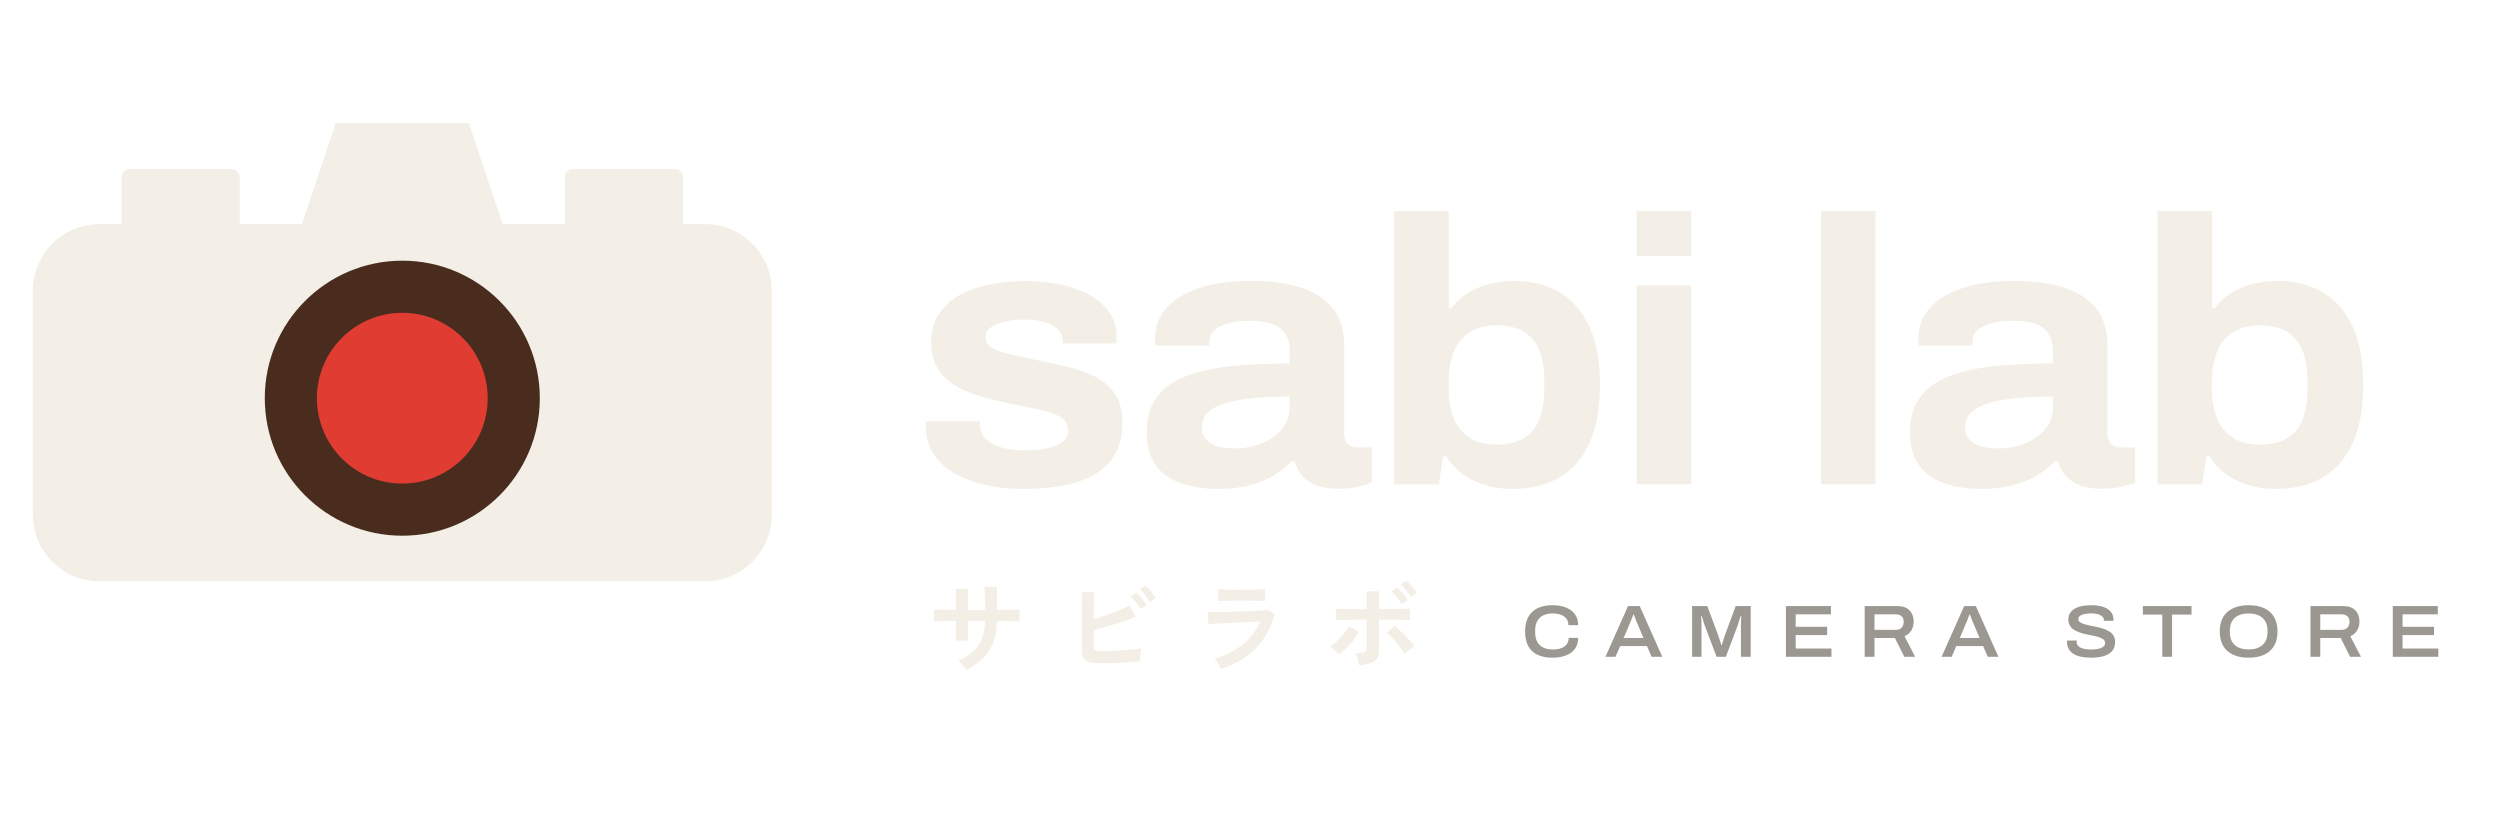
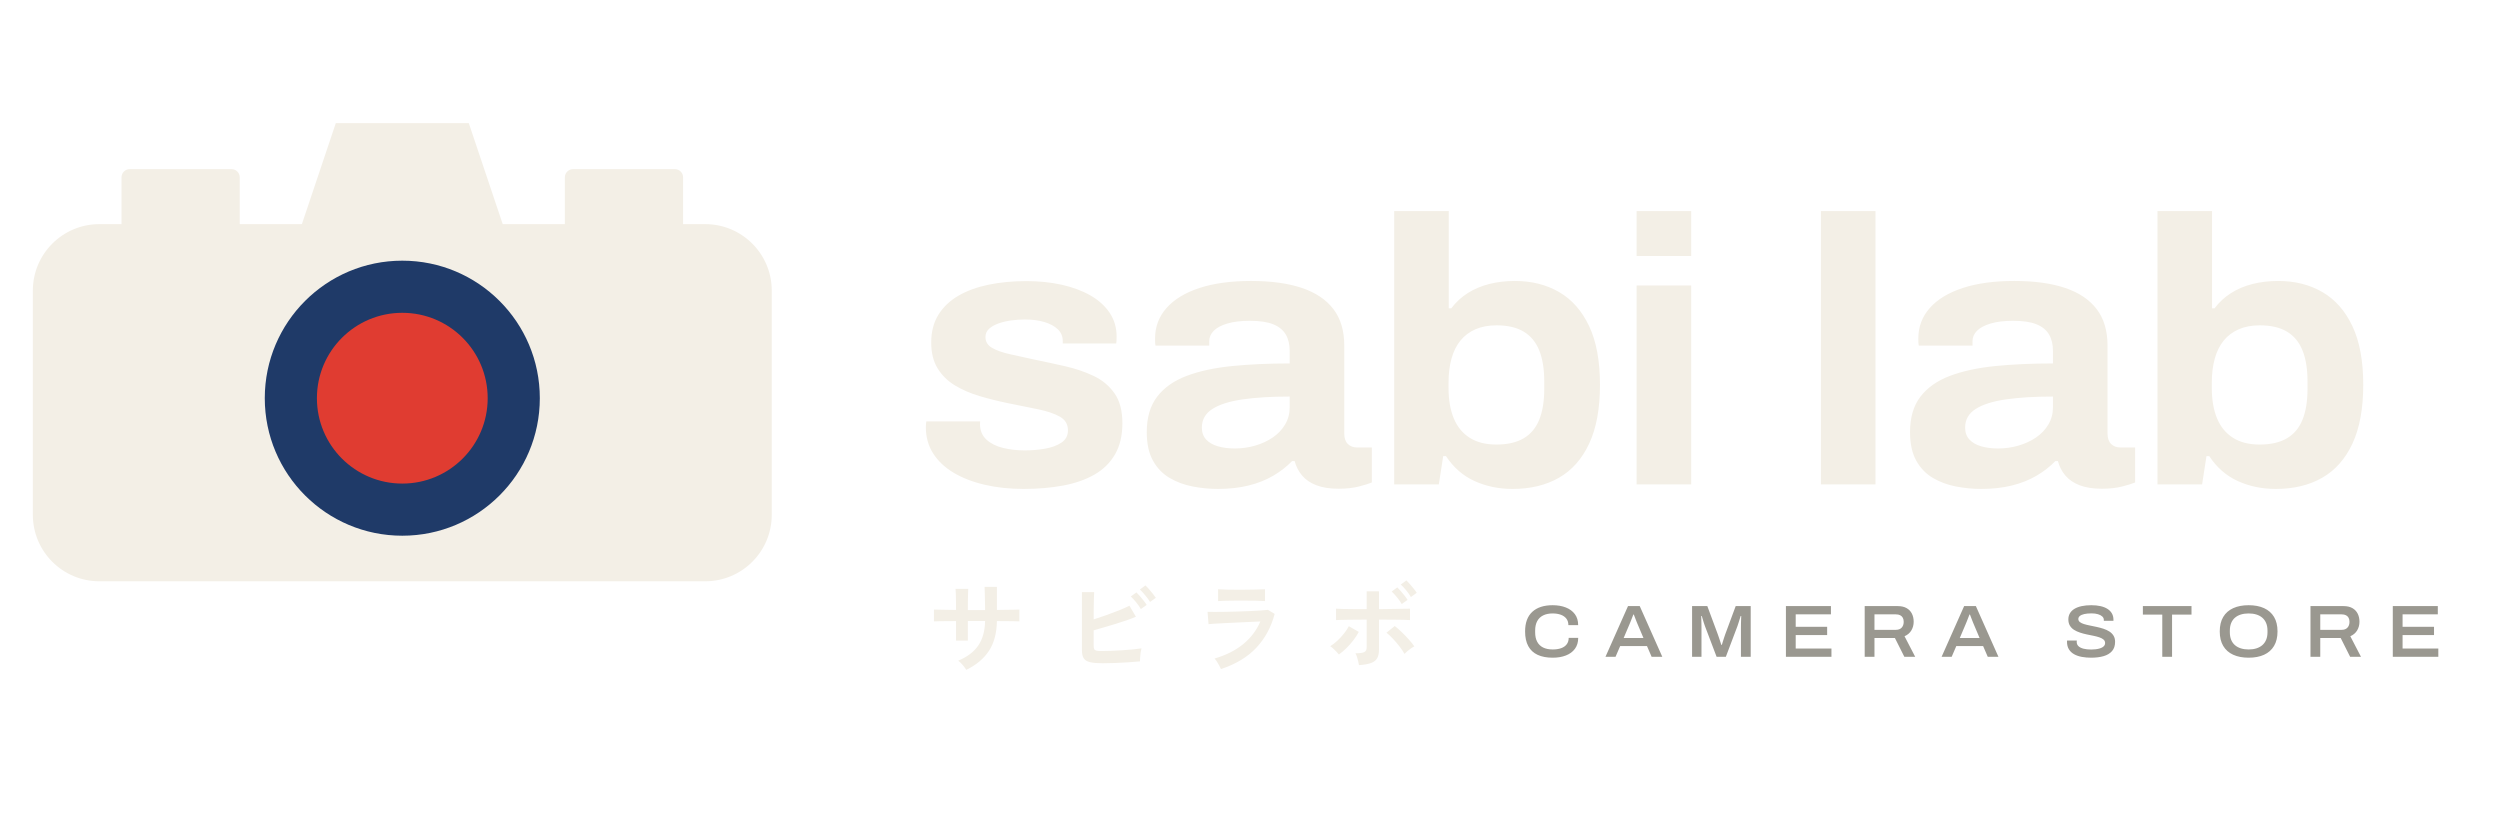
<svg xmlns="http://www.w3.org/2000/svg" viewBox="0 0 609 200">
  <rect x="8" y="54.6" width="180" height="87.0" rx="16.2" fill="#F3EFE6" />
  <path d="M72.8 56.8 L81.8 30.0 H114.2 L123.2 56.8 Z" fill="#F3EFE6" />
  <rect x="29.6" y="41.2" width="28.8" height="15.6" rx="2" fill="#F3EFE6" />
  <rect x="137.6" y="41.2" width="28.8" height="15.6" rx="2" fill="#F3EFE6" />
-   <circle cx="98.0" cy="97.0" r="33.5" fill="#4A2C1F" />
+   <circle cx="98.0" cy="97.0" r="33.5" fill="#1F3A68" />
  <circle cx="98.0" cy="97.0" r="20.8" fill="#E03C31" />
  <path d="M249.361 119.104Q244.197 119.104 239.844 118.083Q235.49 117.062 232.283 115.144Q229.077 113.225 227.307 110.441Q225.537 107.658 225.537 104.063Q225.537 103.643 225.573 103.285Q225.609 102.927 225.652 102.657H238.77Q238.75 102.844 238.739 103.068Q238.727 103.292 238.727 103.476Q238.796 105.727 240.324 107.114Q241.852 108.501 244.332 109.111Q246.812 109.72 249.629 109.72Q252.118 109.72 254.531 109.307Q256.944 108.894 258.548 107.834Q260.153 106.774 260.153 104.839Q260.153 102.614 258.178 101.5Q256.203 100.386 252.856 99.695Q249.508 99.004 245.385 98.181Q241.891 97.459 238.58 96.471Q235.268 95.482 232.631 93.89Q229.994 92.298 228.419 89.76Q226.844 87.221 226.844 83.44Q226.844 79.5 228.591 76.681Q230.338 73.861 233.455 72.047Q236.573 70.233 240.805 69.355Q245.037 68.476 250.008 68.476Q254.616 68.476 258.582 69.352Q262.548 70.227 265.571 71.937Q268.593 73.648 270.299 76.184Q272.006 78.72 272.006 81.97Q272.006 82.464 271.981 82.978Q271.957 83.491 271.914 83.672H258.884V83.077Q258.884 81.353 257.677 80.209Q256.47 79.065 254.409 78.445Q252.347 77.825 249.631 77.825Q248.041 77.825 246.343 78.054Q244.645 78.283 243.232 78.789Q241.819 79.296 240.938 80.095Q240.057 80.895 240.057 82.108Q240.057 83.811 241.681 84.746Q243.305 85.682 246.007 86.281Q248.71 86.879 251.889 87.575Q255.638 88.347 259.446 89.211Q263.254 90.075 266.415 91.579Q269.577 93.084 271.496 95.816Q273.414 98.549 273.414 103.107Q273.414 107.568 271.633 110.661Q269.852 113.754 266.625 115.601Q263.398 117.448 258.994 118.276Q254.591 119.104 249.361 119.104ZM296.682 119.104Q293.638 119.104 290.566 118.515Q287.493 117.926 284.945 116.439Q282.397 114.951 280.874 112.233Q279.352 109.514 279.352 105.263Q279.352 99.939 281.881 96.634Q284.41 93.33 289.05 91.574Q293.69 89.817 300.088 89.175Q306.485 88.533 314.169 88.533V85.497Q314.169 83.115 313.214 81.484Q312.259 79.853 310.163 79Q308.068 78.146 304.443 78.146Q301.23 78.146 299.007 78.802Q296.784 79.458 295.677 80.568Q294.569 81.677 294.569 83.144V84.186H281.487Q281.395 83.769 281.384 83.375Q281.372 82.981 281.372 82.443Q281.372 78.19 284.159 75.035Q286.945 71.88 292.175 70.16Q297.404 68.441 304.746 68.441Q312.079 68.441 317.132 70.141Q322.186 71.842 324.824 75.305Q327.462 78.768 327.462 84.178V105.612Q327.462 107.3 328.333 108.152Q329.205 109.004 330.599 109.004H334.182V117.529Q333.184 117.957 331.048 118.506Q328.913 119.055 326.058 119.055Q322.882 119.055 320.688 118.216Q318.494 117.377 317.2 115.849Q315.906 114.322 315.373 112.321H314.749Q312.8 114.341 310.15 115.893Q307.5 117.445 304.146 118.274Q300.793 119.104 296.682 119.104ZM300.808 109.25Q303.368 109.25 305.764 108.551Q308.16 107.852 310.046 106.57Q311.931 105.289 313.05 103.411Q314.169 101.533 314.169 99.218V96.598Q307.537 96.598 302.721 97.29Q297.906 97.982 295.339 99.627Q292.772 101.272 292.772 104.153Q292.772 105.934 293.807 107.059Q294.843 108.184 296.672 108.717Q298.501 109.25 300.808 109.25ZM368.457 119.104Q363.421 119.104 359.203 117.188Q354.985 115.272 352.243 111.116H351.564L350.498 118.0H339.628V51.421H352.921V75.113H353.528Q355.183 72.9 357.528 71.406Q359.872 69.913 362.794 69.177Q365.717 68.441 369.007 68.441Q375.15 68.441 379.816 71.156Q384.481 73.87 387.118 79.458Q389.754 85.045 389.754 93.721Q389.754 102.414 387.131 108.044Q384.507 113.675 379.746 116.389Q374.986 119.104 368.457 119.104ZM364.505 108.293Q368.587 108.293 371.171 106.767Q373.755 105.241 374.966 102.219Q376.178 99.197 376.178 94.762V92.895Q376.178 88.41 374.966 85.379Q373.755 82.347 371.194 80.8Q368.633 79.252 364.551 79.252Q361.611 79.252 359.414 80.216Q357.216 81.179 355.761 82.97Q354.305 84.761 353.584 87.36Q352.864 89.959 352.864 93.21V94.518Q352.864 98.836 354.139 101.913Q355.414 104.99 358.017 106.642Q360.62 108.293 364.505 108.293ZM398.678 62.358V51.421H411.971V62.358ZM398.678 118.0V69.545H411.971V118.0ZM443.574 118.0V51.421H456.867V118.0ZM482.614 119.104Q479.57 119.104 476.498 118.515Q473.425 117.926 470.877 116.439Q468.329 114.951 466.806 112.233Q465.284 109.514 465.284 105.263Q465.284 99.939 467.813 96.634Q470.342 93.33 474.982 91.574Q479.622 89.817 486.02 89.175Q492.417 88.533 500.101 88.533V85.497Q500.101 83.115 499.146 81.484Q498.191 79.853 496.095 79Q494 78.146 490.375 78.146Q487.162 78.146 484.939 78.802Q482.716 79.458 481.609 80.568Q480.501 81.677 480.501 83.144V84.186H467.419Q467.327 83.769 467.316 83.375Q467.304 82.981 467.304 82.443Q467.304 78.19 470.091 75.035Q472.877 71.88 478.107 70.16Q483.336 68.441 490.678 68.441Q498.011 68.441 503.064 70.141Q508.118 71.842 510.756 75.305Q513.394 78.768 513.394 84.178V105.612Q513.394 107.3 514.265 108.152Q515.137 109.004 516.531 109.004H520.114V117.529Q519.116 117.957 516.98 118.506Q514.845 119.055 511.99 119.055Q508.814 119.055 506.62 118.216Q504.426 117.377 503.132 115.849Q501.838 114.322 501.305 112.321H500.681Q498.732 114.341 496.082 115.893Q493.432 117.445 490.078 118.274Q486.725 119.104 482.614 119.104ZM486.74 109.25Q489.3 109.25 491.696 108.551Q494.092 107.852 495.978 106.57Q497.863 105.289 498.982 103.411Q500.101 101.533 500.101 99.218V96.598Q493.469 96.598 488.653 97.29Q483.838 97.982 481.271 99.627Q478.704 101.272 478.704 104.153Q478.704 105.934 479.739 107.059Q480.775 108.184 482.604 108.717Q484.433 109.25 486.74 109.25ZM554.389 119.104Q549.353 119.104 545.135 117.188Q540.917 115.272 538.175 111.116H537.496L536.43 118.0H525.56V51.421H538.853V75.113H539.46Q541.115 72.9 543.46 71.406Q545.804 69.913 548.726 69.177Q551.649 68.441 554.939 68.441Q561.082 68.441 565.748 71.156Q570.413 73.87 573.05 79.458Q575.686 85.045 575.686 93.721Q575.686 102.414 573.063 108.044Q570.439 113.675 565.678 116.389Q560.918 119.104 554.389 119.104ZM550.437 108.293Q554.519 108.293 557.103 106.767Q559.687 105.241 560.898 102.219Q562.11 99.197 562.11 94.762V92.895Q562.11 88.41 560.898 85.379Q559.687 82.347 557.126 80.8Q554.565 79.252 550.483 79.252Q547.543 79.252 545.346 80.216Q543.148 81.179 541.693 82.97Q540.237 84.761 539.516 87.36Q538.796 89.959 538.796 93.21V94.518Q538.796 98.836 540.071 101.913Q541.346 104.99 543.949 106.642Q546.552 108.293 550.437 108.293Z" fill="#F3EFE6" />
  <path d="M235.384 163.176Q235.072 162.672 234.52 162.0Q233.968 161.328 233.416 160.944Q236.704 159.576 238.3 157.26Q239.896 154.944 239.968 151.272H235.768V156.048H232.888V151.296Q231.712 151.296 230.62 151.308Q229.528 151.32 228.7 151.332Q227.872 151.344 227.512 151.368V148.488Q227.776 148.488 228.58 148.512Q229.384 148.536 230.524 148.548Q231.664 148.56 232.888 148.584Q232.888 147.48 232.876 146.448Q232.864 145.416 232.84 144.612Q232.816 143.808 232.768 143.448H235.864Q235.84 143.808 235.816 144.624Q235.792 145.44 235.78 146.484Q235.768 147.528 235.768 148.608H239.968Q239.968 147.768 239.944 146.688Q239.92 145.608 239.896 144.588Q239.872 143.568 239.848 142.968H242.848V148.584Q244.024 148.56 245.116 148.548Q246.208 148.536 247.06 148.524Q247.912 148.512 248.32 148.488V151.368Q247.936 151.344 247.084 151.332Q246.232 151.32 245.128 151.308Q244.024 151.296 242.848 151.296Q242.776 155.712 240.904 158.556Q239.032 161.4 235.384 163.176ZM268.6 161.568Q266.68 161.568 265.576 161.316Q264.472 161.064 264.016 160.392Q263.56 159.72 263.56 158.424V144.24H266.536Q266.512 144.816 266.476 145.86Q266.44 146.904 266.428 148.212Q266.416 149.52 266.416 150.888Q267.856 150.432 269.476 149.856Q271.096 149.28 272.596 148.68Q274.096 148.08 275.128 147.552L276.712 150.24Q275.704 150.672 274.42 151.116Q273.136 151.56 271.72 151.992Q270.304 152.424 268.936 152.82Q267.568 153.216 266.416 153.552V157.296Q266.416 157.848 266.548 158.124Q266.68 158.4 267.088 158.496Q267.496 158.592 268.288 158.592Q269.32 158.592 270.616 158.544Q271.912 158.496 273.28 158.412Q274.648 158.328 275.896 158.208Q277.144 158.088 278.056 157.944Q277.936 158.376 277.852 158.988Q277.768 159.6 277.732 160.188Q277.696 160.776 277.696 161.112Q276.424 161.232 274.816 161.34Q273.208 161.448 271.576 161.508Q269.944 161.568 268.6 161.568ZM277.912 148.368Q277.48 147.6 276.76 146.712Q276.04 145.824 275.464 145.296L276.832 144.312Q277.168 144.624 277.66 145.188Q278.152 145.752 278.62 146.352Q279.088 146.952 279.328 147.36ZM280.144 146.64Q279.856 146.136 279.424 145.572Q278.992 145.008 278.524 144.48Q278.056 143.952 277.672 143.616L279.016 142.608Q279.376 142.92 279.868 143.484Q280.36 144.048 280.828 144.636Q281.296 145.224 281.56 145.632ZM297.424 162.984Q297.28 162.648 297.028 162.168Q296.776 161.688 296.464 161.208Q296.152 160.728 295.864 160.416Q300.016 159.216 302.824 156.924Q305.632 154.632 307.024 151.392Q305.824 151.44 304.3 151.512Q302.776 151.584 301.204 151.656Q299.632 151.728 298.228 151.8Q296.824 151.872 295.804 151.932Q294.784 151.992 294.4 152.04L294.16 149.04Q294.784 149.064 295.936 149.064Q297.088 149.064 298.528 149.04Q299.968 149.016 301.504 148.968Q303.04 148.92 304.492 148.86Q305.944 148.8 307.096 148.716Q308.248 148.632 308.872 148.56L310.504 149.544Q309.256 154.344 306.064 157.764Q302.872 161.184 297.424 162.984ZM296.728 146.424V143.544Q297.64 143.616 299.104 143.64Q300.568 143.664 302.488 143.664Q304.336 143.664 305.8 143.616Q307.264 143.568 308.152 143.544V146.424Q307.24 146.352 305.86 146.328Q304.48 146.304 302.488 146.304Q301.408 146.304 300.292 146.316Q299.176 146.328 298.228 146.352Q297.28 146.376 296.728 146.424ZM331.048 162.024Q331 161.664 330.868 161.124Q330.736 160.584 330.568 160.044Q330.4 159.504 330.184 159.144Q331.768 159.144 332.344 158.844Q332.92 158.544 332.92 157.728V150.936Q331.816 150.936 330.628 150.948Q329.44 150.96 328.372 150.972Q327.304 150.984 326.524 151.008Q325.744 151.032 325.456 151.056V148.272Q325.936 148.32 327.1 148.344Q328.264 148.368 329.8 148.38Q331.336 148.392 332.92 148.392V144.048H335.92V148.392Q337.528 148.368 339.112 148.344Q340.696 148.32 341.884 148.296Q343.072 148.272 343.48 148.272V151.056Q343.048 151.008 341.896 150.984Q340.744 150.96 339.184 150.948Q337.624 150.936 335.92 150.936V158.328Q335.92 159.528 335.5 160.308Q335.08 161.088 334.024 161.496Q332.968 161.904 331.048 162.024ZM326.152 159.432Q325.936 159.144 325.552 158.748Q325.168 158.352 324.76 157.98Q324.352 157.608 324.04 157.416Q324.952 156.864 325.816 156.048Q326.68 155.232 327.412 154.308Q328.144 153.384 328.576 152.544L331 153.936Q330.472 154.944 329.668 155.988Q328.864 157.032 327.952 157.92Q327.04 158.808 326.152 159.432ZM342.136 159.288Q341.704 158.496 340.948 157.512Q340.192 156.528 339.34 155.616Q338.488 154.704 337.744 154.128L339.76 152.496Q340.576 153.12 341.488 154.008Q342.4 154.896 343.216 155.808Q344.032 156.72 344.536 157.464Q344.176 157.632 343.708 157.956Q343.24 158.28 342.82 158.64Q342.4 159.0 342.136 159.288ZM343.696 145.44Q343.264 144.672 342.544 143.796Q341.824 142.92 341.224 142.392L342.592 141.384Q342.928 141.696 343.42 142.26Q343.912 142.824 344.392 143.412Q344.872 144.0 345.112 144.408ZM341.464 147.144Q341.032 146.376 340.312 145.5Q339.592 144.624 339.016 144.096L340.384 143.088Q340.72 143.4 341.212 143.964Q341.704 144.528 342.172 145.128Q342.64 145.728 342.88 146.136Z" fill="#F3EFE6" />
  <path d="M378.239 160.216Q376.063 160.216 374.56 159.517Q373.057 158.817 372.285 157.395Q371.513 155.973 371.513 153.818Q371.513 150.66 373.263 149.044Q375.014 147.428 378.229 147.428Q380.03 147.428 381.432 147.978Q382.835 148.529 383.637 149.604Q384.439 150.68 384.439 152.279H382.056Q382.056 151.338 381.571 150.706Q381.087 150.075 380.225 149.755Q379.363 149.435 378.22 149.435Q376.871 149.435 375.916 149.91Q374.961 150.385 374.462 151.313Q373.963 152.242 373.963 153.608V154.029Q373.963 155.412 374.463 156.342Q374.963 157.272 375.918 157.741Q376.874 158.209 378.235 158.209Q379.426 158.209 380.298 157.896Q381.171 157.583 381.651 156.952Q382.131 156.32 382.131 155.39H384.448Q384.448 156.975 383.651 158.051Q382.854 159.127 381.456 159.671Q380.057 160.216 378.239 160.216ZM391.092 160.0 396.581 147.644H399.44L404.937 160.0H402.336L401.207 157.384H394.672L393.543 160.0ZM395.526 155.409H400.343L398.939 152.094Q398.858 151.906 398.724 151.578Q398.591 151.25 398.451 150.882Q398.31 150.515 398.186 150.19Q398.061 149.865 397.998 149.7H397.88Q397.743 150.062 397.561 150.531Q397.378 151.001 397.21 151.427Q397.041 151.853 396.931 152.102ZM412.191 160.0V147.644H415.904L418.461 154.536Q418.577 154.854 418.732 155.319Q418.886 155.784 419.042 156.253Q419.199 156.722 419.311 157.091H419.443Q419.539 156.761 419.679 156.311Q419.819 155.861 419.973 155.389Q420.127 154.917 420.258 154.545L422.814 147.644H426.472V160.0H424.091V152.975Q424.091 152.425 424.104 151.828Q424.117 151.231 424.138 150.746Q424.159 150.26 424.167 150.056H424.024Q423.959 150.277 423.817 150.723Q423.675 151.169 423.525 151.656Q423.374 152.143 423.248 152.503L420.416 160.0H418.164L415.323 152.512Q415.19 152.151 415.047 151.706Q414.905 151.261 414.78 150.819Q414.654 150.378 414.556 150.056H414.414Q414.431 150.41 414.444 150.924Q414.456 151.438 414.469 151.977Q414.482 152.515 414.482 152.975V160.0ZM435.051 160.0V147.644H446.016V149.659H437.433V152.687H445.092V154.702H437.433V157.985H446.141V160.0ZM454.239 160.0V147.644H462.266Q463.588 147.644 464.45 148.138Q465.311 148.631 465.741 149.491Q466.171 150.35 466.171 151.456Q466.171 152.623 465.61 153.564Q465.05 154.505 463.943 154.99L466.543 160.0H463.9L461.599 155.418H456.621V160.0ZM456.621 153.428H461.841Q462.75 153.428 463.245 152.896Q463.741 152.364 463.741 151.478Q463.741 150.898 463.524 150.493Q463.307 150.088 462.884 149.873Q462.461 149.659 461.841 149.659H456.621ZM472.974 160.0 478.463 147.644H481.322L486.819 160.0H484.218L483.089 157.384H476.554L475.425 160.0ZM477.408 155.409H482.225L480.821 152.094Q480.74 151.906 480.606 151.578Q480.473 151.25 480.333 150.882Q480.192 150.515 480.068 150.19Q479.943 149.865 479.88 149.7H479.762Q479.625 150.062 479.443 150.531Q479.26 151.001 479.092 151.427Q478.923 151.853 478.813 152.102ZM509.414 160.216Q508.218 160.216 507.148 160.021Q506.078 159.827 505.263 159.374Q504.449 158.92 503.986 158.175Q503.523 157.43 503.523 156.329Q503.523 156.251 503.528 156.169Q503.532 156.088 503.541 156.039H505.917Q505.908 156.096 505.899 156.199Q505.89 156.301 505.89 156.405Q505.89 157.007 506.318 157.412Q506.746 157.818 507.542 158.022Q508.338 158.225 509.406 158.225Q509.961 158.225 510.466 158.166Q510.972 158.107 511.397 157.989Q511.823 157.871 512.14 157.685Q512.457 157.498 512.631 157.24Q512.804 156.982 512.804 156.653Q512.804 156.132 512.429 155.804Q512.053 155.476 511.415 155.26Q510.778 155.043 509.978 154.88Q509.177 154.717 508.328 154.54Q507.478 154.364 506.678 154.097Q505.878 153.831 505.24 153.431Q504.602 153.031 504.227 152.408Q503.851 151.786 503.851 150.892Q503.851 150.052 504.23 149.404Q504.609 148.756 505.336 148.315Q506.064 147.875 507.098 147.652Q508.131 147.428 509.442 147.428Q510.707 147.428 511.708 147.659Q512.708 147.89 513.407 148.344Q514.106 148.797 514.471 149.456Q514.836 150.115 514.836 150.971V151.227H512.493V151.001Q512.493 150.522 512.113 150.171Q511.733 149.82 511.064 149.62Q510.394 149.419 509.517 149.419Q508.428 149.419 507.71 149.587Q506.993 149.756 506.638 150.063Q506.282 150.37 506.282 150.785Q506.282 151.241 506.658 151.536Q507.033 151.832 507.671 152.026Q508.309 152.221 509.11 152.379Q509.91 152.537 510.759 152.722Q511.608 152.907 512.409 153.166Q513.209 153.425 513.847 153.835Q514.485 154.245 514.861 154.858Q515.236 155.471 515.236 156.35Q515.236 157.751 514.493 158.604Q513.75 159.456 512.437 159.836Q511.124 160.216 509.414 160.216ZM526.731 160.0V149.722H522.004V147.644H533.851V149.722H529.113V160.0ZM547.763 160.216Q545.591 160.216 544.009 159.497Q542.426 158.778 541.579 157.352Q540.731 155.926 540.731 153.822Q540.731 151.7 541.579 150.283Q542.426 148.866 544.009 148.147Q545.591 147.428 547.763 147.428Q549.956 147.428 551.532 148.147Q553.107 148.866 553.955 150.283Q554.803 151.7 554.803 153.822Q554.803 155.926 553.955 157.352Q553.107 158.778 551.532 159.497Q549.956 160.216 547.763 160.216ZM547.767 158.209Q548.811 158.209 549.653 157.946Q550.495 157.682 551.1 157.161Q551.704 156.639 552.033 155.853Q552.361 155.066 552.361 154.023V153.621Q552.361 152.573 552.033 151.785Q551.704 150.997 551.1 150.476Q550.495 149.955 549.653 149.695Q548.811 149.435 547.767 149.435Q546.724 149.435 545.881 149.695Q545.039 149.955 544.434 150.476Q543.829 150.997 543.509 151.785Q543.189 152.573 543.189 153.621V154.023Q543.189 155.066 543.509 155.853Q543.829 156.639 544.434 157.161Q545.04 157.682 545.882 157.946Q546.724 158.209 547.767 158.209ZM562.833 160.0V147.644H570.86Q572.182 147.644 573.044 148.138Q573.905 148.631 574.335 149.491Q574.765 150.35 574.765 151.456Q574.765 152.623 574.204 153.564Q573.644 154.505 572.537 154.99L575.137 160.0H572.494L570.193 155.418H565.215V160.0ZM565.215 153.428H570.435Q571.344 153.428 571.839 152.896Q572.335 152.364 572.335 151.478Q572.335 150.898 572.118 150.493Q571.901 150.088 571.478 149.873Q571.055 149.659 570.435 149.659H565.215ZM582.885 160.0V147.644H593.85V149.659H585.267V152.687H592.926V154.702H585.267V157.985H593.975V160.0Z" fill="#9A9890" />
</svg>
